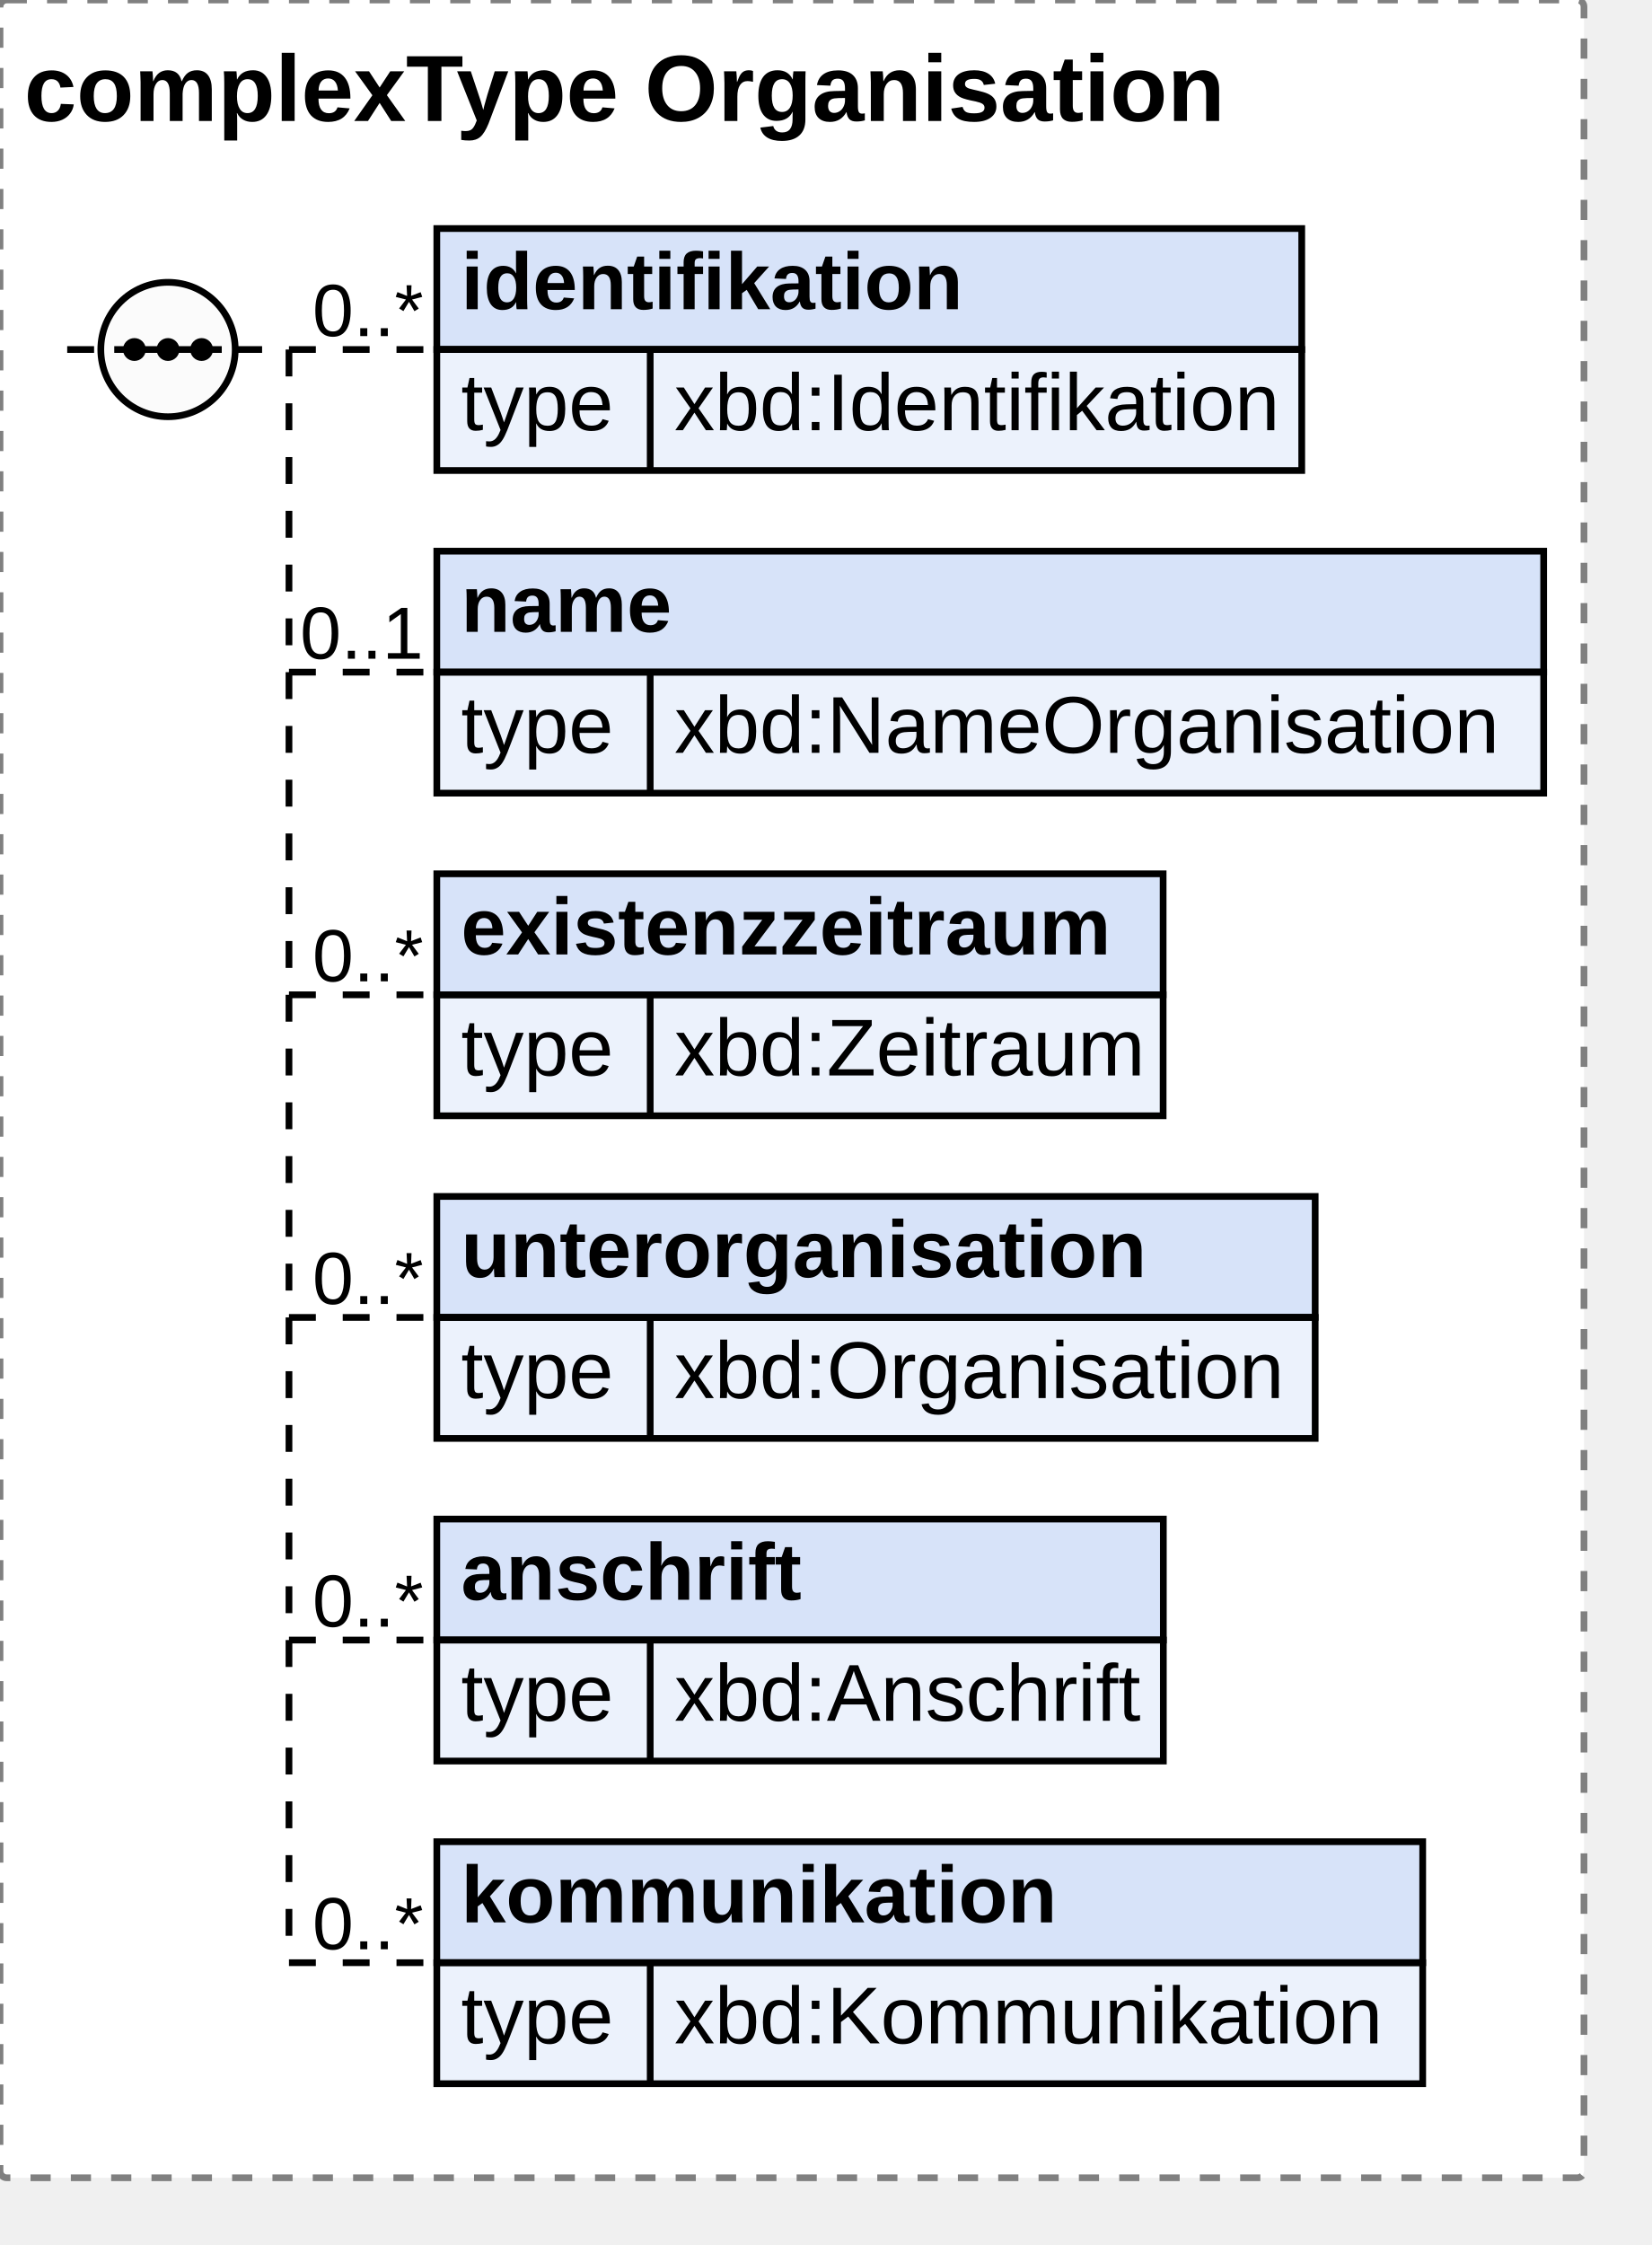
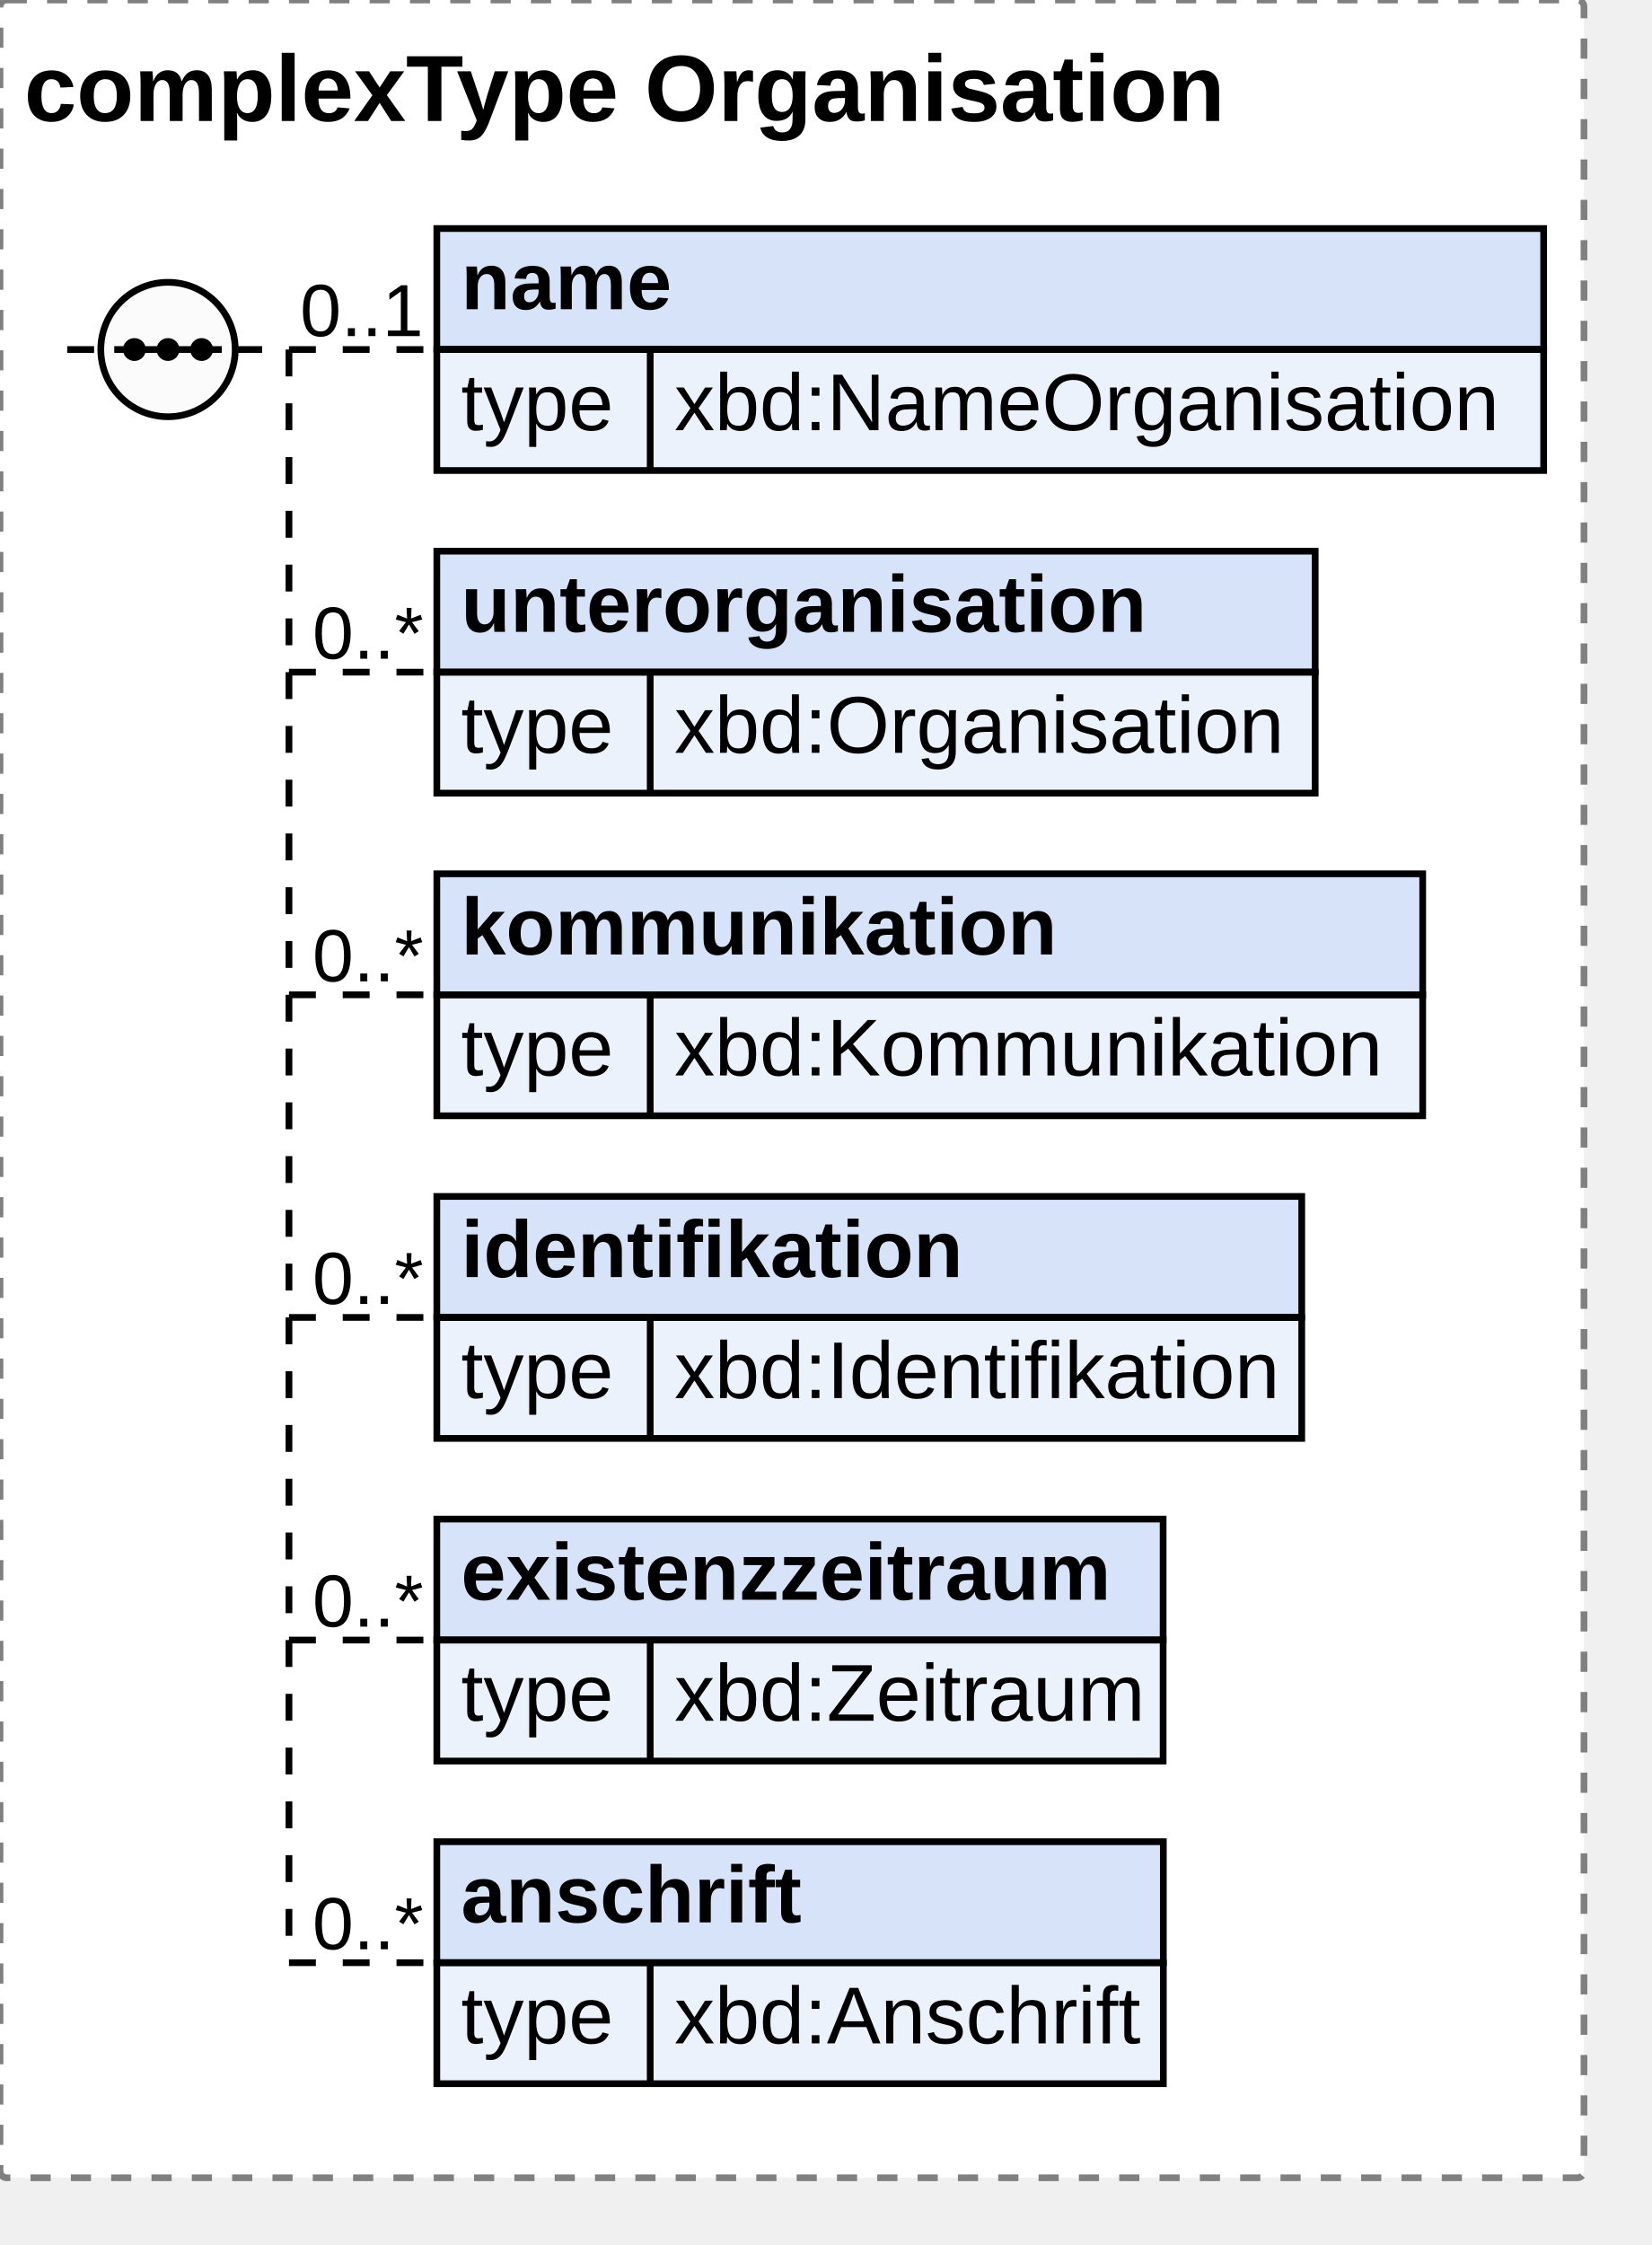
<svg xmlns="http://www.w3.org/2000/svg" width="245.703" height="334">
  <defs>
    <style type="text/css">
                        text {
                            font-family: 'Arial';
                            fill: black;
                        }
                        text.at {
                            font-family: 'Arial';
                            fill: rgb(242, 152, 0);
                        }
                        line {
                            stroke: black;
                        }
                        line.type-structure {
                            stroke: black;
                        }
                        line.type-structure-optional {
                            stroke: black;
                            stroke-dasharray: 4, 4;
                        }
                        rect.attribute-upper {
                            stroke: black;
                            fill: rgb(255, 239, 211);
                        }
                        rect.element-upper {
                            stroke: black;
                            fill: rgb(215, 227, 249);
                        }
                        rect.element-lower {
                            stroke: black;
                            fill: rgb(236, 242, 252);
                        }
                        a text {
                            fill: black;
                        } 
                    </style>
  </defs>
  <rect width="235.703" height="324" stroke-dasharray="3,3" rx="1" ry="1" style="stroke: grey;fill: white;" />
  <text font-size="14" x="3.6" y="18" font-weight="bold">complexType Organisation</text>
  <g transform="translate(10,34)">
    <g transform="translate(55,0)">
+       <rect width="164.703" height="18" class="element-upper" />
+       <rect width="164.703" height="18" y="18" class="element-lower" />
+       <text font-size="12" x="3.6" y="12" font-weight="bold">name</text>
+       <line x1="0" y1="18" x2="164.703" y2="18" />
+       <text font-size="12" fill="grey" x="3.6" y="30">type</text>
+       <line x1="31.753" y1="18" x2="31.753" y2="36" />
+       <text font-size="12" x="35.353" y="30">xbd:NameOrganisation</text>
+       <g transform="translate(164.7031,0)" />
+     </g>
+     <line x1="33" y1="18" x2="55" y2="18" class="type-structure-optional" />
+     <text font-size="11" fill="black" x="53" y="16" text-anchor="end">0..1</text>
+     <line x1="33" y1="18" x2="33" y2="18" class="type-structure-optional" />
+     <g transform="translate(55,48)">
+       <rect width="130.703" height="18" class="element-upper" />
+       <rect width="130.703" height="18" y="18" class="element-lower" />
+       <text font-size="12" x="3.6" y="12" font-weight="bold">unterorganisation</text>
+       <line x1="0" y1="18" x2="130.703" y2="18" />
+       <text font-size="12" fill="grey" x="3.6" y="30">type</text>
+       <line x1="31.753" y1="18" x2="31.753" y2="36" />
+       <text font-size="12" x="35.353" y="30">xbd:Organisation</text>
+       <g transform="translate(130.7031,0)" />
+     </g>
+     <line x1="33" y1="66" x2="55" y2="66" class="type-structure-optional" />
+     <text font-size="11" fill="black" x="53" y="64" text-anchor="end">0..*</text>
+     <line x1="33" y1="18" x2="33" y2="66" class="type-structure-optional" />
+     <g transform="translate(55,96)">
+       <rect width="146.703" height="18" class="element-upper" />
+       <rect width="146.703" height="18" y="18" class="element-lower" />
+       <text font-size="12" x="3.6" y="12" font-weight="bold">kommunikation</text>
+       <line x1="0" y1="18" x2="146.703" y2="18" />
+       <text font-size="12" fill="grey" x="3.6" y="30">type</text>
+       <line x1="31.753" y1="18" x2="31.753" y2="36" />
+       <text font-size="12" x="35.353" y="30">xbd:Kommunikation</text>
+       <g transform="translate(146.7031,0)" />
+     </g>
+     <line x1="33" y1="114" x2="55" y2="114" class="type-structure-optional" />
+     <text font-size="11" fill="black" x="53" y="112" text-anchor="end">0..*</text>
+     <line x1="33" y1="66" x2="33" y2="114" class="type-structure-optional" />
+     <g transform="translate(55,144)">
      <rect width="128.703" height="18" class="element-upper" />
      <rect width="128.703" height="18" y="18" class="element-lower" />
      <text font-size="12" x="3.6" y="12" font-weight="bold">identifikation</text>
      <line x1="0" y1="18" x2="128.703" y2="18" />
      <text font-size="12" fill="grey" x="3.6" y="30">type</text>
      <line x1="31.753" y1="18" x2="31.753" y2="36" />
      <text font-size="12" x="35.353" y="30">xbd:Identifikation</text>
      <g transform="translate(128.7031,0)" />
    </g>
-     <line x1="33" y1="18" x2="55" y2="18" class="type-structure-optional" />
-     <text font-size="11" fill="black" x="53" y="16" text-anchor="end">0..*</text>
-     <line x1="33" y1="18" x2="33" y2="18" class="type-structure-optional" />
-     <g transform="translate(55,48)">
-       <rect width="164.703" height="18" class="element-upper" />
-       <rect width="164.703" height="18" y="18" class="element-lower" />
-       <text font-size="12" x="3.6" y="12" font-weight="bold">name</text>
-       <line x1="0" y1="18" x2="164.703" y2="18" />
-       <text font-size="12" fill="grey" x="3.6" y="30">type</text>
-       <line x1="31.753" y1="18" x2="31.753" y2="36" />
-       <text font-size="12" x="35.353" y="30">xbd:NameOrganisation</text>
-       <g transform="translate(164.7031,0)" />
-     </g>
-     <line x1="33" y1="66" x2="55" y2="66" class="type-structure-optional" />
-     <text font-size="11" fill="black" x="53" y="64" text-anchor="end">0..1</text>
-     <line x1="33" y1="18" x2="33" y2="66" class="type-structure-optional" />
-     <g transform="translate(55,96)">
+     <line x1="33" y1="162" x2="55" y2="162" class="type-structure-optional" />
+     <text font-size="11" fill="black" x="53" y="160" text-anchor="end">0..*</text>
+     <line x1="33" y1="114" x2="33" y2="162" class="type-structure-optional" />
+     <g transform="translate(55,192)">
      <rect width="108.078" height="18" class="element-upper" />
      <rect width="108.078" height="18" y="18" class="element-lower" />
      <text font-size="12" x="3.6" y="12" font-weight="bold">existenzzeitraum</text>
      <line x1="0" y1="18" x2="108.078" y2="18" />
      <text font-size="12" fill="grey" x="3.6" y="30">type</text>
      <line x1="31.753" y1="18" x2="31.753" y2="36" />
      <text font-size="12" x="35.353" y="30">xbd:Zeitraum</text>
      <g transform="translate(108.0781,0)" />
    </g>
-     <line x1="33" y1="114" x2="55" y2="114" class="type-structure-optional" />
-     <text font-size="11" fill="black" x="53" y="112" text-anchor="end">0..*</text>
-     <line x1="33" y1="66" x2="33" y2="114" class="type-structure-optional" />
-     <g transform="translate(55,144)">
-       <rect width="130.703" height="18" class="element-upper" />
-       <rect width="130.703" height="18" y="18" class="element-lower" />
-       <text font-size="12" x="3.6" y="12" font-weight="bold">unterorganisation</text>
-       <line x1="0" y1="18" x2="130.703" y2="18" />
-       <text font-size="12" fill="grey" x="3.6" y="30">type</text>
-       <line x1="31.753" y1="18" x2="31.753" y2="36" />
-       <text font-size="12" x="35.353" y="30">xbd:Organisation</text>
-       <g transform="translate(130.7031,0)" />
-     </g>
-     <line x1="33" y1="162" x2="55" y2="162" class="type-structure-optional" />
-     <text font-size="11" fill="black" x="53" y="160" text-anchor="end">0..*</text>
-     <line x1="33" y1="114" x2="33" y2="162" class="type-structure-optional" />
-     <g transform="translate(55,192)">
+     <line x1="33" y1="210" x2="55" y2="210" class="type-structure-optional" />
+     <text font-size="11" fill="black" x="53" y="208" text-anchor="end">0..*</text>
+     <line x1="33" y1="162" x2="33" y2="210" class="type-structure-optional" />
+     <g transform="translate(55,240)">
      <rect width="108.109" height="18" class="element-upper" />
      <rect width="108.109" height="18" y="18" class="element-lower" />
      <text font-size="12" x="3.6" y="12" font-weight="bold">anschrift</text>
      <line x1="0" y1="18" x2="108.109" y2="18" />
      <text font-size="12" fill="grey" x="3.6" y="30">type</text>
      <line x1="31.753" y1="18" x2="31.753" y2="36" />
      <text font-size="12" x="35.353" y="30">xbd:Anschrift</text>
      <g transform="translate(108.1094,0)" />
-     </g>
-     <line x1="33" y1="210" x2="55" y2="210" class="type-structure-optional" />
-     <text font-size="11" fill="black" x="53" y="208" text-anchor="end">0..*</text>
-     <line x1="33" y1="162" x2="33" y2="210" class="type-structure-optional" />
-     <g transform="translate(55,240)">
-       <rect width="146.703" height="18" class="element-upper" />
-       <rect width="146.703" height="18" y="18" class="element-lower" />
-       <text font-size="12" x="3.6" y="12" font-weight="bold">kommunikation</text>
-       <line x1="0" y1="18" x2="146.703" y2="18" />
-       <text font-size="12" fill="grey" x="3.6" y="30">type</text>
-       <line x1="31.753" y1="18" x2="31.753" y2="36" />
-       <text font-size="12" x="35.353" y="30">xbd:Kommunikation</text>
-       <g transform="translate(146.7031,0)" />
    </g>
    <line x1="33" y1="258" x2="55" y2="258" class="type-structure-optional" />
    <text font-size="11" fill="black" x="53" y="256" text-anchor="end">0..*</text>
    <line x1="33" y1="210" x2="33" y2="258" class="type-structure-optional" />
    <circle cx="15" cy="18" r="10" stroke="black" fill="rgb(251, 251, 251)" />
    <line x1="0" y1="18" x2="5" y2="18" class="type-structure-optional" />
    <line x1="25" y1="18" x2="33" y2="18" class="type-structure-optional" />
    <circle cx="10" cy="18" r="1.2" stroke="black" fill="black" />
    <circle cx="15" cy="18" r="1.2" stroke="black" fill="black" />
    <circle cx="20" cy="18" r="1.2" stroke="black" fill="black" />
    <line x1="7" y1="18" x2="23" y2="18" />
  </g>
</svg>
